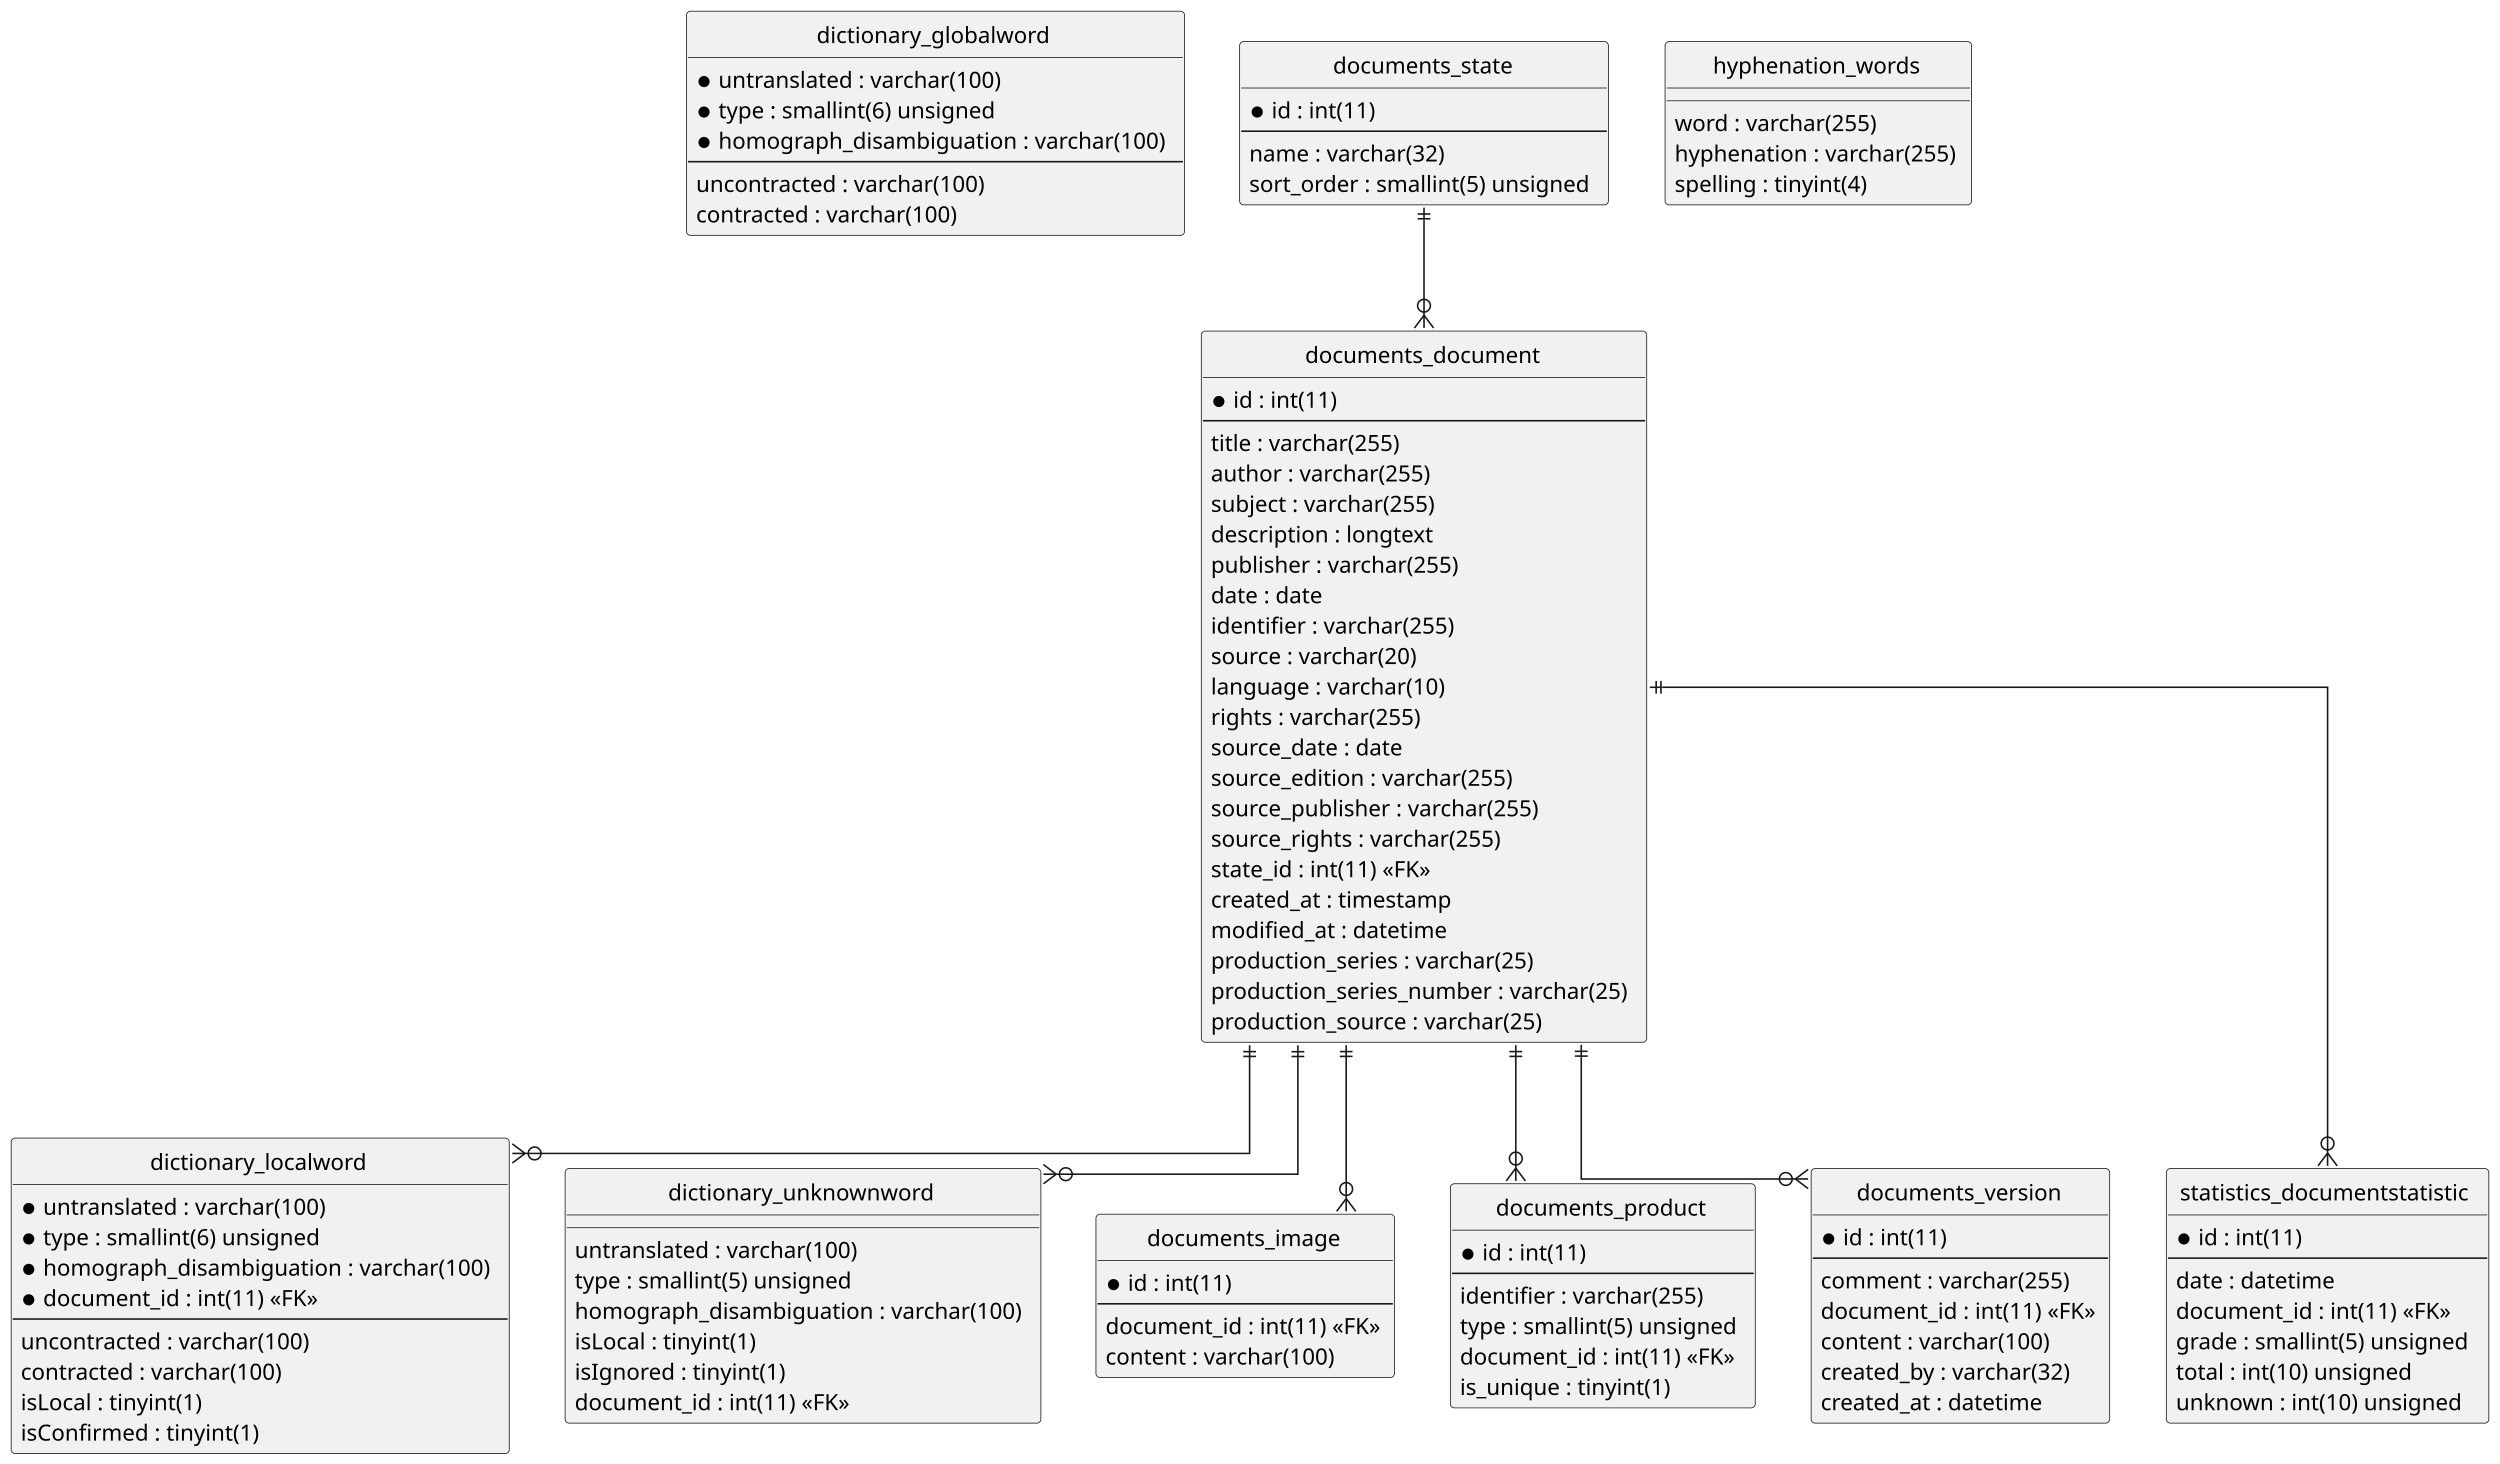
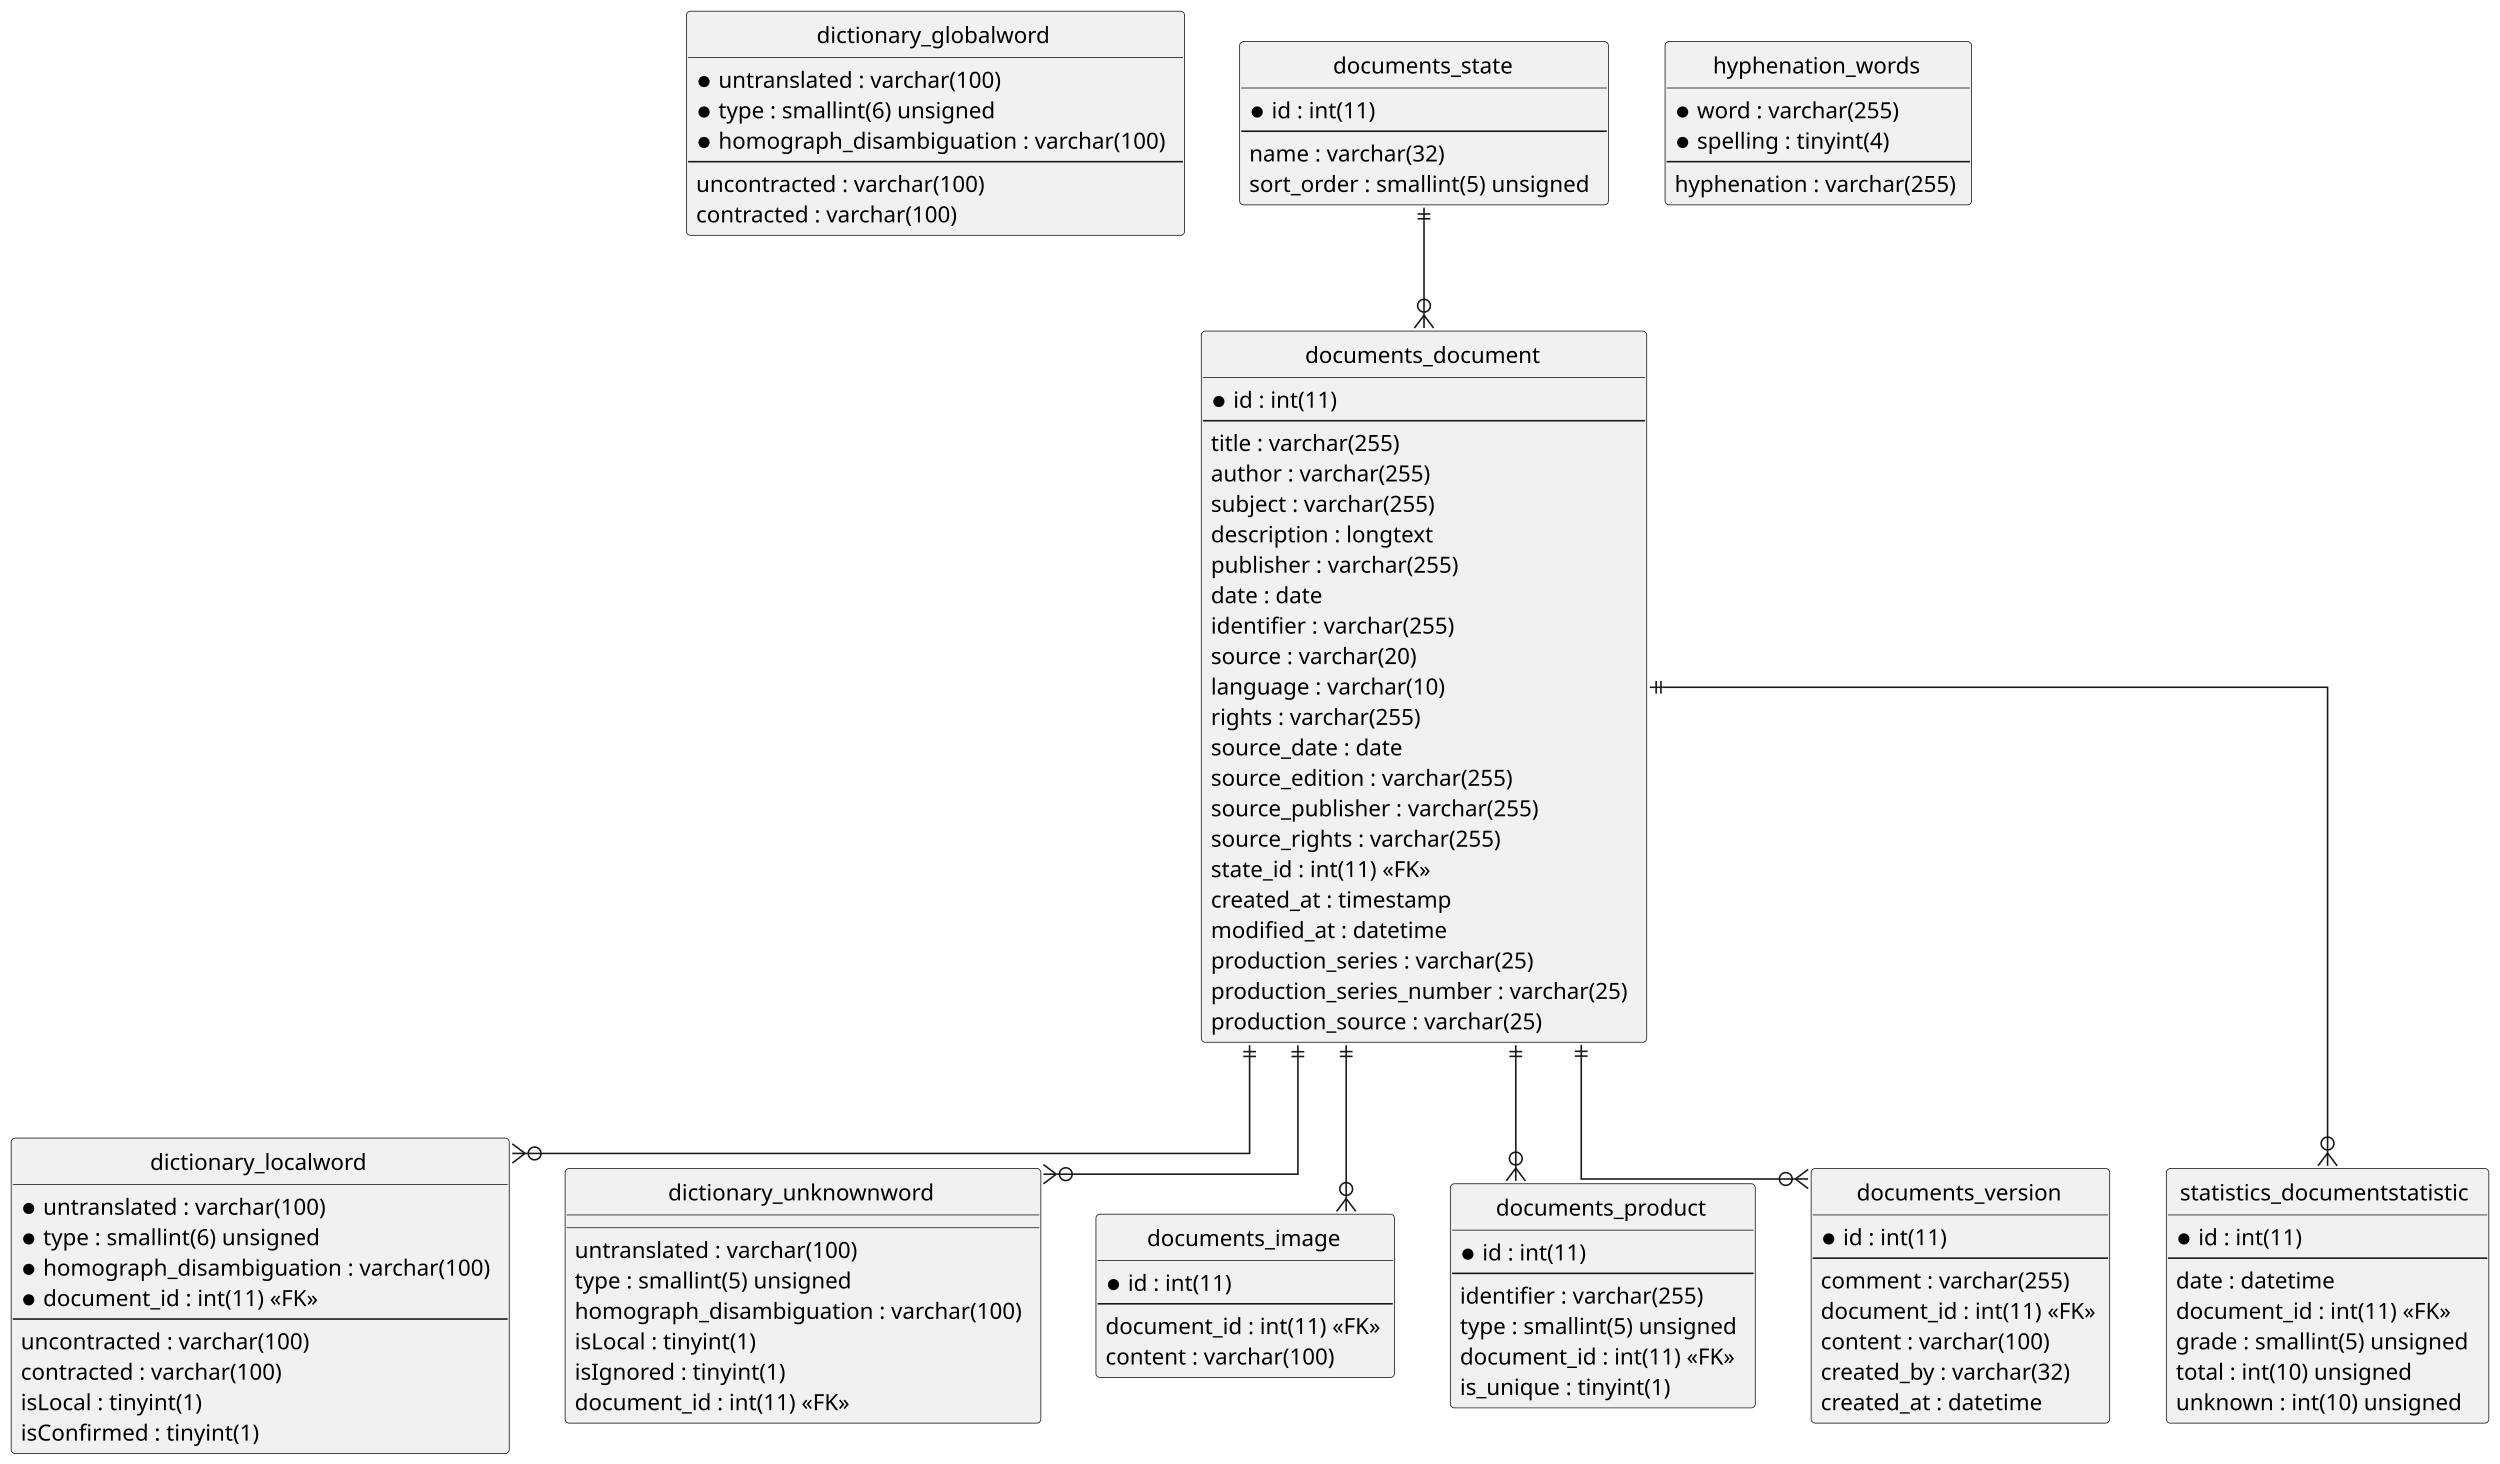
<svg xmlns="http://www.w3.org/2000/svg" contentStyleType="text/css" height="917px" preserveAspectRatio="none" style="width:1566px;height:917px;background:#FFFFFF;" version="1.1" viewBox="0 0 1566 917" width="1566px" zoomAndPan="magnify">
  <defs />
  <g>
    <g id="elem_dictionary_globalword">
      <rect codeLine="6" fill="#F1F1F1" height="140.407" id="dictionary_globalword" rx="2.5" ry="2.5" style="stroke:#181818;stroke-width:0.5;" width="312" x="430" y="7" />
      <text fill="#000000" font-family="sans-serif" font-size="14" lengthAdjust="spacing" textLength="149" x="511.5" y="26.966">dictionary_globalword</text>
      <line style="stroke:#181818;stroke-width:0.5;" x1="431" x2="741" y1="36.068" y2="36.068" />
      <ellipse cx="441" cy="51.102" fill="#000000" rx="3" ry="3" style="stroke:#000000;stroke-width:1.0;" />
      <text fill="#000000" font-family="sans-serif" font-size="14" lengthAdjust="spacing" textLength="182" x="450" y="55.034">untranslated : varchar(100)</text>
      <ellipse cx="441" cy="70.17" fill="#000000" rx="3" ry="3" style="stroke:#000000;stroke-width:1.0;" />
      <text fill="#000000" font-family="sans-serif" font-size="14" lengthAdjust="spacing" textLength="179" x="450" y="74.102">type : smallint(6) unsigned</text>
      <ellipse cx="441" cy="89.238" fill="#000000" rx="3" ry="3" style="stroke:#000000;stroke-width:1.0;" />
      <text fill="#000000" font-family="sans-serif" font-size="14" lengthAdjust="spacing" textLength="286" x="450" y="93.17">homograph_disambiguation : varchar(100)</text>
      <line style="stroke:#181818;stroke-width:1.0;" x1="431" x2="741" y1="101.272" y2="101.272" />
      <text fill="#000000" font-family="sans-serif" font-size="14" lengthAdjust="spacing" textLength="185" x="436" y="120.238">uncontracted : varchar(100)</text>
      <text fill="#000000" font-family="sans-serif" font-size="14" lengthAdjust="spacing" textLength="167" x="436" y="139.305">contracted : varchar(100)</text>
    </g>
    <g id="elem_dictionary_localword">
      <rect codeLine="15" fill="#F1F1F1" height="197.611" id="dictionary_localword" rx="2.5" ry="2.5" style="stroke:#181818;stroke-width:0.5;" width="312" x="7" y="712.9" />
      <text fill="#000000" font-family="sans-serif" font-size="14" lengthAdjust="spacing" textLength="138" x="94" y="732.866">dictionary_localword</text>
      <line style="stroke:#181818;stroke-width:0.5;" x1="8" x2="318" y1="741.968" y2="741.968" />
      <ellipse cx="18" cy="757.002" fill="#000000" rx="3" ry="3" style="stroke:#000000;stroke-width:1.0;" />
      <text fill="#000000" font-family="sans-serif" font-size="14" lengthAdjust="spacing" textLength="182" x="27" y="760.934">untranslated : varchar(100)</text>
      <ellipse cx="18" cy="776.07" fill="#000000" rx="3" ry="3" style="stroke:#000000;stroke-width:1.0;" />
      <text fill="#000000" font-family="sans-serif" font-size="14" lengthAdjust="spacing" textLength="179" x="27" y="780.002">type : smallint(6) unsigned</text>
      <ellipse cx="18" cy="795.138" fill="#000000" rx="3" ry="3" style="stroke:#000000;stroke-width:1.0;" />
      <text fill="#000000" font-family="sans-serif" font-size="14" lengthAdjust="spacing" textLength="286" x="27" y="799.07">homograph_disambiguation : varchar(100)</text>
      <ellipse cx="18" cy="814.206" fill="#000000" rx="3" ry="3" style="stroke:#000000;stroke-width:1.0;" />
      <text fill="#000000" font-family="sans-serif" font-size="14" lengthAdjust="spacing" textLength="175" x="27" y="818.138">document_id : int(11) «FK»</text>
      <line style="stroke:#181818;stroke-width:1.0;" x1="8" x2="318" y1="826.24" y2="826.24" />
      <text fill="#000000" font-family="sans-serif" font-size="14" lengthAdjust="spacing" textLength="185" x="13" y="845.206">uncontracted : varchar(100)</text>
      <text fill="#000000" font-family="sans-serif" font-size="14" lengthAdjust="spacing" textLength="167" x="13" y="864.273">contracted : varchar(100)</text>
      <text fill="#000000" font-family="sans-serif" font-size="14" lengthAdjust="spacing" textLength="116" x="13" y="883.341">isLocal : tinyint(1)</text>
      <text fill="#000000" font-family="sans-serif" font-size="14" lengthAdjust="spacing" textLength="153" x="13" y="902.409">isConfirmed : tinyint(1)</text>
    </g>
    <g id="elem_dictionary_unknownword">
      <rect codeLine="27" fill="#F1F1F1" height="159.475" id="dictionary_unknownword" rx="2.5" ry="2.5" style="stroke:#181818;stroke-width:0.5;" width="298" x="354" y="731.97" />
      <text fill="#000000" font-family="sans-serif" font-size="14" lengthAdjust="spacing" textLength="169" x="418.5" y="751.936">dictionary_unknownword</text>
      <line style="stroke:#181818;stroke-width:0.5;" x1="355" x2="651" y1="761.038" y2="761.038" />
      <line style="stroke:#181818;stroke-width:0.5;" x1="355" x2="651" y1="769.038" y2="769.038" />
      <text fill="#000000" font-family="sans-serif" font-size="14" lengthAdjust="spacing" textLength="182" x="360" y="788.004">untranslated : varchar(100)</text>
      <text fill="#000000" font-family="sans-serif" font-size="14" lengthAdjust="spacing" textLength="179" x="360" y="807.072">type : smallint(5) unsigned</text>
      <text fill="#000000" font-family="sans-serif" font-size="14" lengthAdjust="spacing" textLength="286" x="360" y="826.14">homograph_disambiguation : varchar(100)</text>
      <text fill="#000000" font-family="sans-serif" font-size="14" lengthAdjust="spacing" textLength="116" x="360" y="845.208">isLocal : tinyint(1)</text>
      <text fill="#000000" font-family="sans-serif" font-size="14" lengthAdjust="spacing" textLength="136" x="360" y="864.275">isIgnored : tinyint(1)</text>
      <text fill="#000000" font-family="sans-serif" font-size="14" lengthAdjust="spacing" textLength="175" x="360" y="883.343">document_id : int(11) «FK»</text>
    </g>
    <g id="elem_documents_document">
      <rect codeLine="36" fill="#F1F1F1" height="445.494" id="documents_document" rx="2.5" ry="2.5" style="stroke:#181818;stroke-width:0.5;" width="279" x="752.5" y="207.4" />
      <text fill="#000000" font-family="sans-serif" font-size="14" lengthAdjust="spacing" textLength="149" x="817.5" y="227.366">documents_document</text>
      <line style="stroke:#181818;stroke-width:0.5;" x1="753.5" x2="1030.5" y1="236.468" y2="236.468" />
      <ellipse cx="763.5" cy="251.502" fill="#000000" rx="3" ry="3" style="stroke:#000000;stroke-width:1.0;" />
      <text fill="#000000" font-family="sans-serif" font-size="14" lengthAdjust="spacing" textLength="67" x="772.5" y="255.434">id : int(11)</text>
      <line style="stroke:#181818;stroke-width:1.0;" x1="753.5" x2="1030.5" y1="263.536" y2="263.536" />
      <text fill="#000000" font-family="sans-serif" font-size="14" lengthAdjust="spacing" textLength="121" x="758.5" y="282.502">title : varchar(255)</text>
      <text fill="#000000" font-family="sans-serif" font-size="14" lengthAdjust="spacing" textLength="140" x="758.5" y="301.57">author : varchar(255)</text>
      <text fill="#000000" font-family="sans-serif" font-size="14" lengthAdjust="spacing" textLength="144" x="758.5" y="320.638">subject : varchar(255)</text>
      <text fill="#000000" font-family="sans-serif" font-size="14" lengthAdjust="spacing" textLength="143" x="758.5" y="339.705">description : longtext</text>
      <text fill="#000000" font-family="sans-serif" font-size="14" lengthAdjust="spacing" textLength="160" x="758.5" y="358.773">publisher : varchar(255)</text>
      <text fill="#000000" font-family="sans-serif" font-size="14" lengthAdjust="spacing" textLength="72" x="758.5" y="377.841">date : date</text>
      <text fill="#000000" font-family="sans-serif" font-size="14" lengthAdjust="spacing" textLength="157" x="758.5" y="396.909">identifier : varchar(255)</text>
      <text fill="#000000" font-family="sans-serif" font-size="14" lengthAdjust="spacing" textLength="132" x="758.5" y="415.977">source : varchar(20)</text>
      <text fill="#000000" font-family="sans-serif" font-size="14" lengthAdjust="spacing" textLength="151" x="758.5" y="435.045">language : varchar(10)</text>
      <text fill="#000000" font-family="sans-serif" font-size="14" lengthAdjust="spacing" textLength="135" x="758.5" y="454.113">rights : varchar(255)</text>
      <text fill="#000000" font-family="sans-serif" font-size="14" lengthAdjust="spacing" textLength="123" x="758.5" y="473.181">source_date : date</text>
      <text fill="#000000" font-family="sans-serif" font-size="14" lengthAdjust="spacing" textLength="193" x="758.5" y="492.249">source_edition : varchar(255)</text>
      <text fill="#000000" font-family="sans-serif" font-size="14" lengthAdjust="spacing" textLength="211" x="758.5" y="511.317">source_publisher : varchar(255)</text>
      <text fill="#000000" font-family="sans-serif" font-size="14" lengthAdjust="spacing" textLength="186" x="758.5" y="530.385">source_rights : varchar(255)</text>
      <text fill="#000000" font-family="sans-serif" font-size="14" lengthAdjust="spacing" textLength="140" x="758.5" y="549.453">state_id : int(11) «FK»</text>
      <text fill="#000000" font-family="sans-serif" font-size="14" lengthAdjust="spacing" textLength="154" x="758.5" y="568.52">created_at : timestamp</text>
      <text fill="#000000" font-family="sans-serif" font-size="14" lengthAdjust="spacing" textLength="151" x="758.5" y="587.588">modified_at : datetime</text>
      <text fill="#000000" font-family="sans-serif" font-size="14" lengthAdjust="spacing" textLength="207" x="758.5" y="606.656">production_series : varchar(25)</text>
      <text fill="#000000" font-family="sans-serif" font-size="14" lengthAdjust="spacing" textLength="267" x="758.5" y="625.724">production_series_number : varchar(25)</text>
      <text fill="#000000" font-family="sans-serif" font-size="14" lengthAdjust="spacing" textLength="212" x="758.5" y="644.792">production_source : varchar(25)</text>
    </g>
    <g id="elem_documents_image">
      <rect codeLine="61" fill="#F1F1F1" height="102.272" id="documents_image" rx="2.5" ry="2.5" style="stroke:#181818;stroke-width:0.5;" width="187" x="686.5" y="760.57" />
      <text fill="#000000" font-family="sans-serif" font-size="14" lengthAdjust="spacing" textLength="123" x="718.5" y="780.536">documents_image</text>
      <line style="stroke:#181818;stroke-width:0.5;" x1="687.5" x2="872.5" y1="789.638" y2="789.638" />
      <ellipse cx="697.5" cy="804.672" fill="#000000" rx="3" ry="3" style="stroke:#000000;stroke-width:1.0;" />
      <text fill="#000000" font-family="sans-serif" font-size="14" lengthAdjust="spacing" textLength="67" x="706.5" y="808.604">id : int(11)</text>
      <line style="stroke:#181818;stroke-width:1.0;" x1="687.5" x2="872.5" y1="816.706" y2="816.706" />
      <text fill="#000000" font-family="sans-serif" font-size="14" lengthAdjust="spacing" textLength="175" x="692.5" y="835.672">document_id : int(11) «FK»</text>
      <text fill="#000000" font-family="sans-serif" font-size="14" lengthAdjust="spacing" textLength="146" x="692.5" y="854.74">content : varchar(100)</text>
    </g>
    <g id="elem_documents_product">
      <rect codeLine="68" fill="#F1F1F1" height="140.407" id="documents_product" rx="2.5" ry="2.5" style="stroke:#181818;stroke-width:0.5;" width="191" x="908.5" y="741.5" />
      <text fill="#000000" font-family="sans-serif" font-size="14" lengthAdjust="spacing" textLength="134" x="937" y="761.466">documents_product</text>
      <line style="stroke:#181818;stroke-width:0.5;" x1="909.5" x2="1098.5" y1="770.568" y2="770.568" />
      <ellipse cx="919.5" cy="785.602" fill="#000000" rx="3" ry="3" style="stroke:#000000;stroke-width:1.0;" />
      <text fill="#000000" font-family="sans-serif" font-size="14" lengthAdjust="spacing" textLength="67" x="928.5" y="789.534">id : int(11)</text>
      <line style="stroke:#181818;stroke-width:1.0;" x1="909.5" x2="1098.5" y1="797.636" y2="797.636" />
      <text fill="#000000" font-family="sans-serif" font-size="14" lengthAdjust="spacing" textLength="157" x="914.5" y="816.602">identifier : varchar(255)</text>
      <text fill="#000000" font-family="sans-serif" font-size="14" lengthAdjust="spacing" textLength="179" x="914.5" y="835.67">type : smallint(5) unsigned</text>
      <text fill="#000000" font-family="sans-serif" font-size="14" lengthAdjust="spacing" textLength="175" x="914.5" y="854.738">document_id : int(11) «FK»</text>
      <text fill="#000000" font-family="sans-serif" font-size="14" lengthAdjust="spacing" textLength="136" x="914.5" y="873.806">is_unique : tinyint(1)</text>
    </g>
    <g id="elem_documents_state">
      <rect codeLine="77" fill="#F1F1F1" height="102.272" id="documents_state" rx="2.5" ry="2.5" style="stroke:#181818;stroke-width:0.5;" width="231" x="776.5" y="26.06" />
      <text fill="#000000" font-family="sans-serif" font-size="14" lengthAdjust="spacing" textLength="114" x="835" y="46.026">documents_state</text>
      <line style="stroke:#181818;stroke-width:0.5;" x1="777.5" x2="1006.5" y1="55.128" y2="55.128" />
      <ellipse cx="787.5" cy="70.162" fill="#000000" rx="3" ry="3" style="stroke:#000000;stroke-width:1.0;" />
      <text fill="#000000" font-family="sans-serif" font-size="14" lengthAdjust="spacing" textLength="67" x="796.5" y="74.094">id : int(11)</text>
      <line style="stroke:#181818;stroke-width:1.0;" x1="777.5" x2="1006.5" y1="82.196" y2="82.196" />
      <text fill="#000000" font-family="sans-serif" font-size="14" lengthAdjust="spacing" textLength="125" x="782.5" y="101.162">name : varchar(32)</text>
      <text fill="#000000" font-family="sans-serif" font-size="14" lengthAdjust="spacing" textLength="219" x="782.5" y="120.23">sort_order : smallint(5) unsigned</text>
    </g>
    <g id="elem_documents_version">
      <rect codeLine="84" fill="#F1F1F1" height="159.475" id="documents_version" rx="2.5" ry="2.5" style="stroke:#181818;stroke-width:0.5;" width="187" x="1134.5" y="731.97" />
      <text fill="#000000" font-family="sans-serif" font-size="14" lengthAdjust="spacing" textLength="130" x="1163" y="751.936">documents_version</text>
      <line style="stroke:#181818;stroke-width:0.5;" x1="1135.5" x2="1320.5" y1="761.038" y2="761.038" />
      <ellipse cx="1145.5" cy="776.072" fill="#000000" rx="3" ry="3" style="stroke:#000000;stroke-width:1.0;" />
      <text fill="#000000" font-family="sans-serif" font-size="14" lengthAdjust="spacing" textLength="67" x="1154.5" y="780.004">id : int(11)</text>
      <line style="stroke:#181818;stroke-width:1.0;" x1="1135.5" x2="1320.5" y1="788.106" y2="788.106" />
      <text fill="#000000" font-family="sans-serif" font-size="14" lengthAdjust="spacing" textLength="158" x="1140.5" y="807.072">comment : varchar(255)</text>
      <text fill="#000000" font-family="sans-serif" font-size="14" lengthAdjust="spacing" textLength="175" x="1140.5" y="826.14">document_id : int(11) «FK»</text>
      <text fill="#000000" font-family="sans-serif" font-size="14" lengthAdjust="spacing" textLength="146" x="1140.5" y="845.208">content : varchar(100)</text>
      <text fill="#000000" font-family="sans-serif" font-size="14" lengthAdjust="spacing" textLength="160" x="1140.5" y="864.275">created_by : varchar(32)</text>
      <text fill="#000000" font-family="sans-serif" font-size="14" lengthAdjust="spacing" textLength="142" x="1140.5" y="883.343">created_at : datetime</text>
    </g>
    <g id="elem_hyphenation_words">
      <rect codeLine="94" fill="#F1F1F1" height="102.272" id="hyphenation_words" rx="2.5" ry="2.5" style="stroke:#181818;stroke-width:0.5;" width="192" x="1043" y="26.06" />
      <text fill="#000000" font-family="sans-serif" font-size="14" lengthAdjust="spacing" textLength="132" x="1073" y="46.026">hyphenation_words</text>
      <line style="stroke:#181818;stroke-width:0.5;" x1="1044" x2="1234" y1="55.128" y2="55.128" />
-       <line style="stroke:#181818;stroke-width:0.5;" x1="1044" x2="1234" y1="63.128" y2="63.128" />
-       <text fill="#000000" font-family="sans-serif" font-size="14" lengthAdjust="spacing" textLength="129" x="1049" y="82.094">word : varchar(255)</text>
-       <text fill="#000000" font-family="sans-serif" font-size="14" lengthAdjust="spacing" textLength="180" x="1049" y="101.162">hyphenation : varchar(255)</text>
-       <text fill="#000000" font-family="sans-serif" font-size="14" lengthAdjust="spacing" textLength="125" x="1049" y="120.23">spelling : tinyint(4)</text>
+       <ellipse cx="1054" cy="70.162" fill="#000000" rx="3" ry="3" style="stroke:#000000;stroke-width:1.0;" />
+       <text fill="#000000" font-family="sans-serif" font-size="14" lengthAdjust="spacing" textLength="129" x="1063" y="74.094">word : varchar(255)</text>
+       <ellipse cx="1054" cy="89.23" fill="#000000" rx="3" ry="3" style="stroke:#000000;stroke-width:1.0;" />
+       <text fill="#000000" font-family="sans-serif" font-size="14" lengthAdjust="spacing" textLength="125" x="1063" y="93.162">spelling : tinyint(4)</text>
+       <line style="stroke:#181818;stroke-width:1.0;" x1="1044" x2="1234" y1="101.264" y2="101.264" />
+       <text fill="#000000" font-family="sans-serif" font-size="14" lengthAdjust="spacing" textLength="180" x="1049" y="120.23">hyphenation : varchar(255)</text>
    </g>
    <g id="elem_statistics_documentstatistic">
-       <rect codeLine="100" fill="#F1F1F1" height="159.475" id="statistics_documentstatistic" rx="2.5" ry="2.5" style="stroke:#181818;stroke-width:0.5;" width="202" x="1357" y="731.97" />
+       <rect codeLine="101" fill="#F1F1F1" height="159.475" id="statistics_documentstatistic" rx="2.5" ry="2.5" style="stroke:#181818;stroke-width:0.5;" width="202" x="1357" y="731.97" />
      <text fill="#000000" font-family="sans-serif" font-size="14" lengthAdjust="spacing" textLength="185" x="1365.5" y="751.936">statistics_documentstatistic</text>
      <line style="stroke:#181818;stroke-width:0.5;" x1="1358" x2="1558" y1="761.038" y2="761.038" />
      <ellipse cx="1368" cy="776.072" fill="#000000" rx="3" ry="3" style="stroke:#000000;stroke-width:1.0;" />
      <text fill="#000000" font-family="sans-serif" font-size="14" lengthAdjust="spacing" textLength="67" x="1377" y="780.004">id : int(11)</text>
      <line style="stroke:#181818;stroke-width:1.0;" x1="1358" x2="1558" y1="788.106" y2="788.106" />
      <text fill="#000000" font-family="sans-serif" font-size="14" lengthAdjust="spacing" textLength="102" x="1363" y="807.072">date : datetime</text>
      <text fill="#000000" font-family="sans-serif" font-size="14" lengthAdjust="spacing" textLength="175" x="1363" y="826.14">document_id : int(11) «FK»</text>
      <text fill="#000000" font-family="sans-serif" font-size="14" lengthAdjust="spacing" textLength="190" x="1363" y="845.208">grade : smallint(5) unsigned</text>
      <text fill="#000000" font-family="sans-serif" font-size="14" lengthAdjust="spacing" textLength="152" x="1363" y="864.275">total : int(10) unsigned</text>
      <text fill="#000000" font-family="sans-serif" font-size="14" lengthAdjust="spacing" textLength="184" x="1363" y="883.343">unknown : int(10) unsigned</text>
    </g>
    <g id="link_documents_document_dictionary_localword">
-       <path codeLine="110" d="M782.75,662.74 C782.75,662.74 782.75,722.51 782.75,722.51 C782.75,722.51 328.9,722.51 328.9,722.51 " fill="none" id="documents_document-dictionary_localword" style="stroke:#181818;stroke-width:1.0;" />
+       <path codeLine="111" d="M782.75,662.74 C782.75,662.74 782.75,722.51 782.75,722.51 C782.75,722.51 328.9,722.51 328.9,722.51 " fill="none" id="documents_document-dictionary_localword" style="stroke:#181818;stroke-width:1.0;" />
      <line style="stroke:#181818;stroke-width:1.0;" x1="778.75" x2="786.75" y1="658.74" y2="658.74" />
      <line style="stroke:#181818;stroke-width:1.0;" x1="778.75" x2="786.75" y1="661.74" y2="661.74" />
      <line style="stroke:#181818;stroke-width:1.0;" x1="782.75" x2="782.75" y1="662.74" y2="654.74" />
      <line style="stroke:#181818;stroke-width:1.0;" x1="328.9" x2="320.9" y1="722.51" y2="728.51" />
      <line style="stroke:#181818;stroke-width:1.0;" x1="328.9" x2="320.9" y1="722.51" y2="716.51" />
      <line style="stroke:#181818;stroke-width:1.0;" x1="328.9" x2="320.9" y1="722.51" y2="722.51" />
      <ellipse cx="334.9" cy="722.51" fill="none" rx="4" ry="4" style="stroke:#181818;stroke-width:1.0;" />
    </g>
    <g id="link_documents_document_dictionary_unknownword">
-       <path codeLine="111" d="M813,662.79 C813,662.79 813,735.51 813,735.51 C813,735.51 661.61,735.51 661.61,735.51 " fill="none" id="documents_document-dictionary_unknownword" style="stroke:#181818;stroke-width:1.0;" />
+       <path codeLine="112" d="M813,662.79 C813,662.79 813,735.51 813,735.51 C813,735.51 661.61,735.51 661.61,735.51 " fill="none" id="documents_document-dictionary_unknownword" style="stroke:#181818;stroke-width:1.0;" />
      <line style="stroke:#181818;stroke-width:1.0;" x1="809" x2="817" y1="658.79" y2="658.79" />
      <line style="stroke:#181818;stroke-width:1.0;" x1="809" x2="817" y1="661.79" y2="661.79" />
      <line style="stroke:#181818;stroke-width:1.0;" x1="813" x2="813" y1="662.79" y2="654.79" />
      <line style="stroke:#181818;stroke-width:1.0;" x1="661.61" x2="653.61" y1="735.51" y2="741.51" />
      <line style="stroke:#181818;stroke-width:1.0;" x1="661.61" x2="653.61" y1="735.51" y2="729.51" />
      <line style="stroke:#181818;stroke-width:1.0;" x1="661.61" x2="653.61" y1="735.51" y2="735.51" />
      <ellipse cx="667.61" cy="735.51" fill="none" rx="4" ry="4" style="stroke:#181818;stroke-width:1.0;" />
    </g>
    <g id="link_documents_document_documents_image">
-       <path codeLine="112" d="M843.25,662.72 C843.25,662.72 843.25,750.79 843.25,750.79 " fill="none" id="documents_document-documents_image" style="stroke:#181818;stroke-width:1.0;" />
+       <path codeLine="113" d="M843.25,662.72 C843.25,662.72 843.25,750.79 843.25,750.79 " fill="none" id="documents_document-documents_image" style="stroke:#181818;stroke-width:1.0;" />
      <line style="stroke:#181818;stroke-width:1.0;" x1="839.25" x2="847.25" y1="658.72" y2="658.72" />
      <line style="stroke:#181818;stroke-width:1.0;" x1="839.25" x2="847.25" y1="661.72" y2="661.72" />
      <line style="stroke:#181818;stroke-width:1.0;" x1="843.25" x2="843.25" y1="662.72" y2="654.72" />
      <line style="stroke:#181818;stroke-width:1.0;" x1="843.25" x2="849.25" y1="750.79" y2="758.79" />
      <line style="stroke:#181818;stroke-width:1.0;" x1="843.25" x2="837.25" y1="750.79" y2="758.79" />
      <line style="stroke:#181818;stroke-width:1.0;" x1="843.25" x2="843.25" y1="750.79" y2="758.79" />
      <ellipse cx="843.25" cy="744.79" fill="none" rx="4" ry="4" style="stroke:#181818;stroke-width:1.0;" />
    </g>
    <g id="link_documents_document_documents_product">
-       <path codeLine="113" d="M949.5,662.72 C949.5,662.72 949.5,731.72 949.5,731.72 " fill="none" id="documents_document-documents_product" style="stroke:#181818;stroke-width:1.0;" />
+       <path codeLine="114" d="M949.5,662.72 C949.5,662.72 949.5,731.72 949.5,731.72 " fill="none" id="documents_document-documents_product" style="stroke:#181818;stroke-width:1.0;" />
      <line style="stroke:#181818;stroke-width:1.0;" x1="945.5" x2="953.5" y1="658.72" y2="658.72" />
      <line style="stroke:#181818;stroke-width:1.0;" x1="945.5" x2="953.5" y1="661.72" y2="661.72" />
      <line style="stroke:#181818;stroke-width:1.0;" x1="949.5" x2="949.5" y1="662.72" y2="654.72" />
      <line style="stroke:#181818;stroke-width:1.0;" x1="949.5" x2="955.5" y1="731.72" y2="739.72" />
      <line style="stroke:#181818;stroke-width:1.0;" x1="949.5" x2="943.5" y1="731.72" y2="739.72" />
      <line style="stroke:#181818;stroke-width:1.0;" x1="949.5" x2="949.5" y1="731.72" y2="739.72" />
      <ellipse cx="949.5" cy="725.72" fill="none" rx="4" ry="4" style="stroke:#181818;stroke-width:1.0;" />
    </g>
    <g id="link_documents_document_documents_version">
-       <path codeLine="114" d="M990.5,662.54 C990.5,662.54 990.5,738.51 990.5,738.51 C990.5,738.51 1124.62,738.51 1124.62,738.51 " fill="none" id="documents_document-documents_version" style="stroke:#181818;stroke-width:1.0;" />
+       <path codeLine="115" d="M990.5,662.54 C990.5,662.54 990.5,738.51 990.5,738.51 C990.5,738.51 1124.62,738.51 1124.62,738.51 " fill="none" id="documents_document-documents_version" style="stroke:#181818;stroke-width:1.0;" />
      <line style="stroke:#181818;stroke-width:1.0;" x1="986.5" x2="994.5" y1="658.54" y2="658.54" />
      <line style="stroke:#181818;stroke-width:1.0;" x1="986.5" x2="994.5" y1="661.54" y2="661.54" />
      <line style="stroke:#181818;stroke-width:1.0;" x1="990.5" x2="990.5" y1="662.54" y2="654.54" />
      <line style="stroke:#181818;stroke-width:1.0;" x1="1124.62" x2="1132.62" y1="738.51" y2="732.51" />
      <line style="stroke:#181818;stroke-width:1.0;" x1="1124.62" x2="1132.62" y1="738.51" y2="744.51" />
      <line style="stroke:#181818;stroke-width:1.0;" x1="1124.62" x2="1132.62" y1="738.51" y2="738.51" />
      <ellipse cx="1118.62" cy="738.51" fill="none" rx="4" ry="4" style="stroke:#181818;stroke-width:1.0;" />
    </g>
    <g id="link_documents_document_statistics_documentstatistic">
-       <path codeLine="115" d="M1041.42,430.51 C1041.42,430.51 1458,430.51 1458,430.51 C1458,430.51 1458,722.28 1458,722.28 " fill="none" id="documents_document-statistics_documentstatistic" style="stroke:#181818;stroke-width:1.0;" />
+       <path codeLine="116" d="M1041.42,430.51 C1041.42,430.51 1458,430.51 1458,430.51 C1458,430.51 1458,722.28 1458,722.28 " fill="none" id="documents_document-statistics_documentstatistic" style="stroke:#181818;stroke-width:1.0;" />
      <line style="stroke:#181818;stroke-width:1.0;" x1="1037.42" x2="1037.42" y1="434.51" y2="426.51" />
      <line style="stroke:#181818;stroke-width:1.0;" x1="1040.42" x2="1040.42" y1="434.51" y2="426.51" />
      <line style="stroke:#181818;stroke-width:1.0;" x1="1041.42" x2="1033.42" y1="430.51" y2="430.51" />
      <line style="stroke:#181818;stroke-width:1.0;" x1="1458" x2="1464" y1="722.28" y2="730.28" />
      <line style="stroke:#181818;stroke-width:1.0;" x1="1458" x2="1452" y1="722.28" y2="730.28" />
      <line style="stroke:#181818;stroke-width:1.0;" x1="1458" x2="1458" y1="722.28" y2="730.28" />
      <ellipse cx="1458" cy="716.28" fill="none" rx="4" ry="4" style="stroke:#181818;stroke-width:1.0;" />
    </g>
    <g id="link_documents_state_documents_document">
-       <path codeLine="116" d="M892,138.04 C892,138.04 892,197.48 892,197.48 " fill="none" id="documents_state-documents_document" style="stroke:#181818;stroke-width:1.0;" />
+       <path codeLine="117" d="M892,138.04 C892,138.04 892,197.48 892,197.48 " fill="none" id="documents_state-documents_document" style="stroke:#181818;stroke-width:1.0;" />
      <line style="stroke:#181818;stroke-width:1.0;" x1="888" x2="896" y1="134.04" y2="134.04" />
      <line style="stroke:#181818;stroke-width:1.0;" x1="888" x2="896" y1="137.04" y2="137.04" />
      <line style="stroke:#181818;stroke-width:1.0;" x1="892" x2="892" y1="138.04" y2="130.04" />
      <line style="stroke:#181818;stroke-width:1.0;" x1="892" x2="898" y1="197.48" y2="205.48" />
      <line style="stroke:#181818;stroke-width:1.0;" x1="892" x2="886" y1="197.48" y2="205.48" />
      <line style="stroke:#181818;stroke-width:1.0;" x1="892" x2="892" y1="197.48" y2="205.48" />
      <ellipse cx="892" cy="191.48" fill="none" rx="4" ry="4" style="stroke:#181818;stroke-width:1.0;" />
    </g>
  </g>
</svg>
